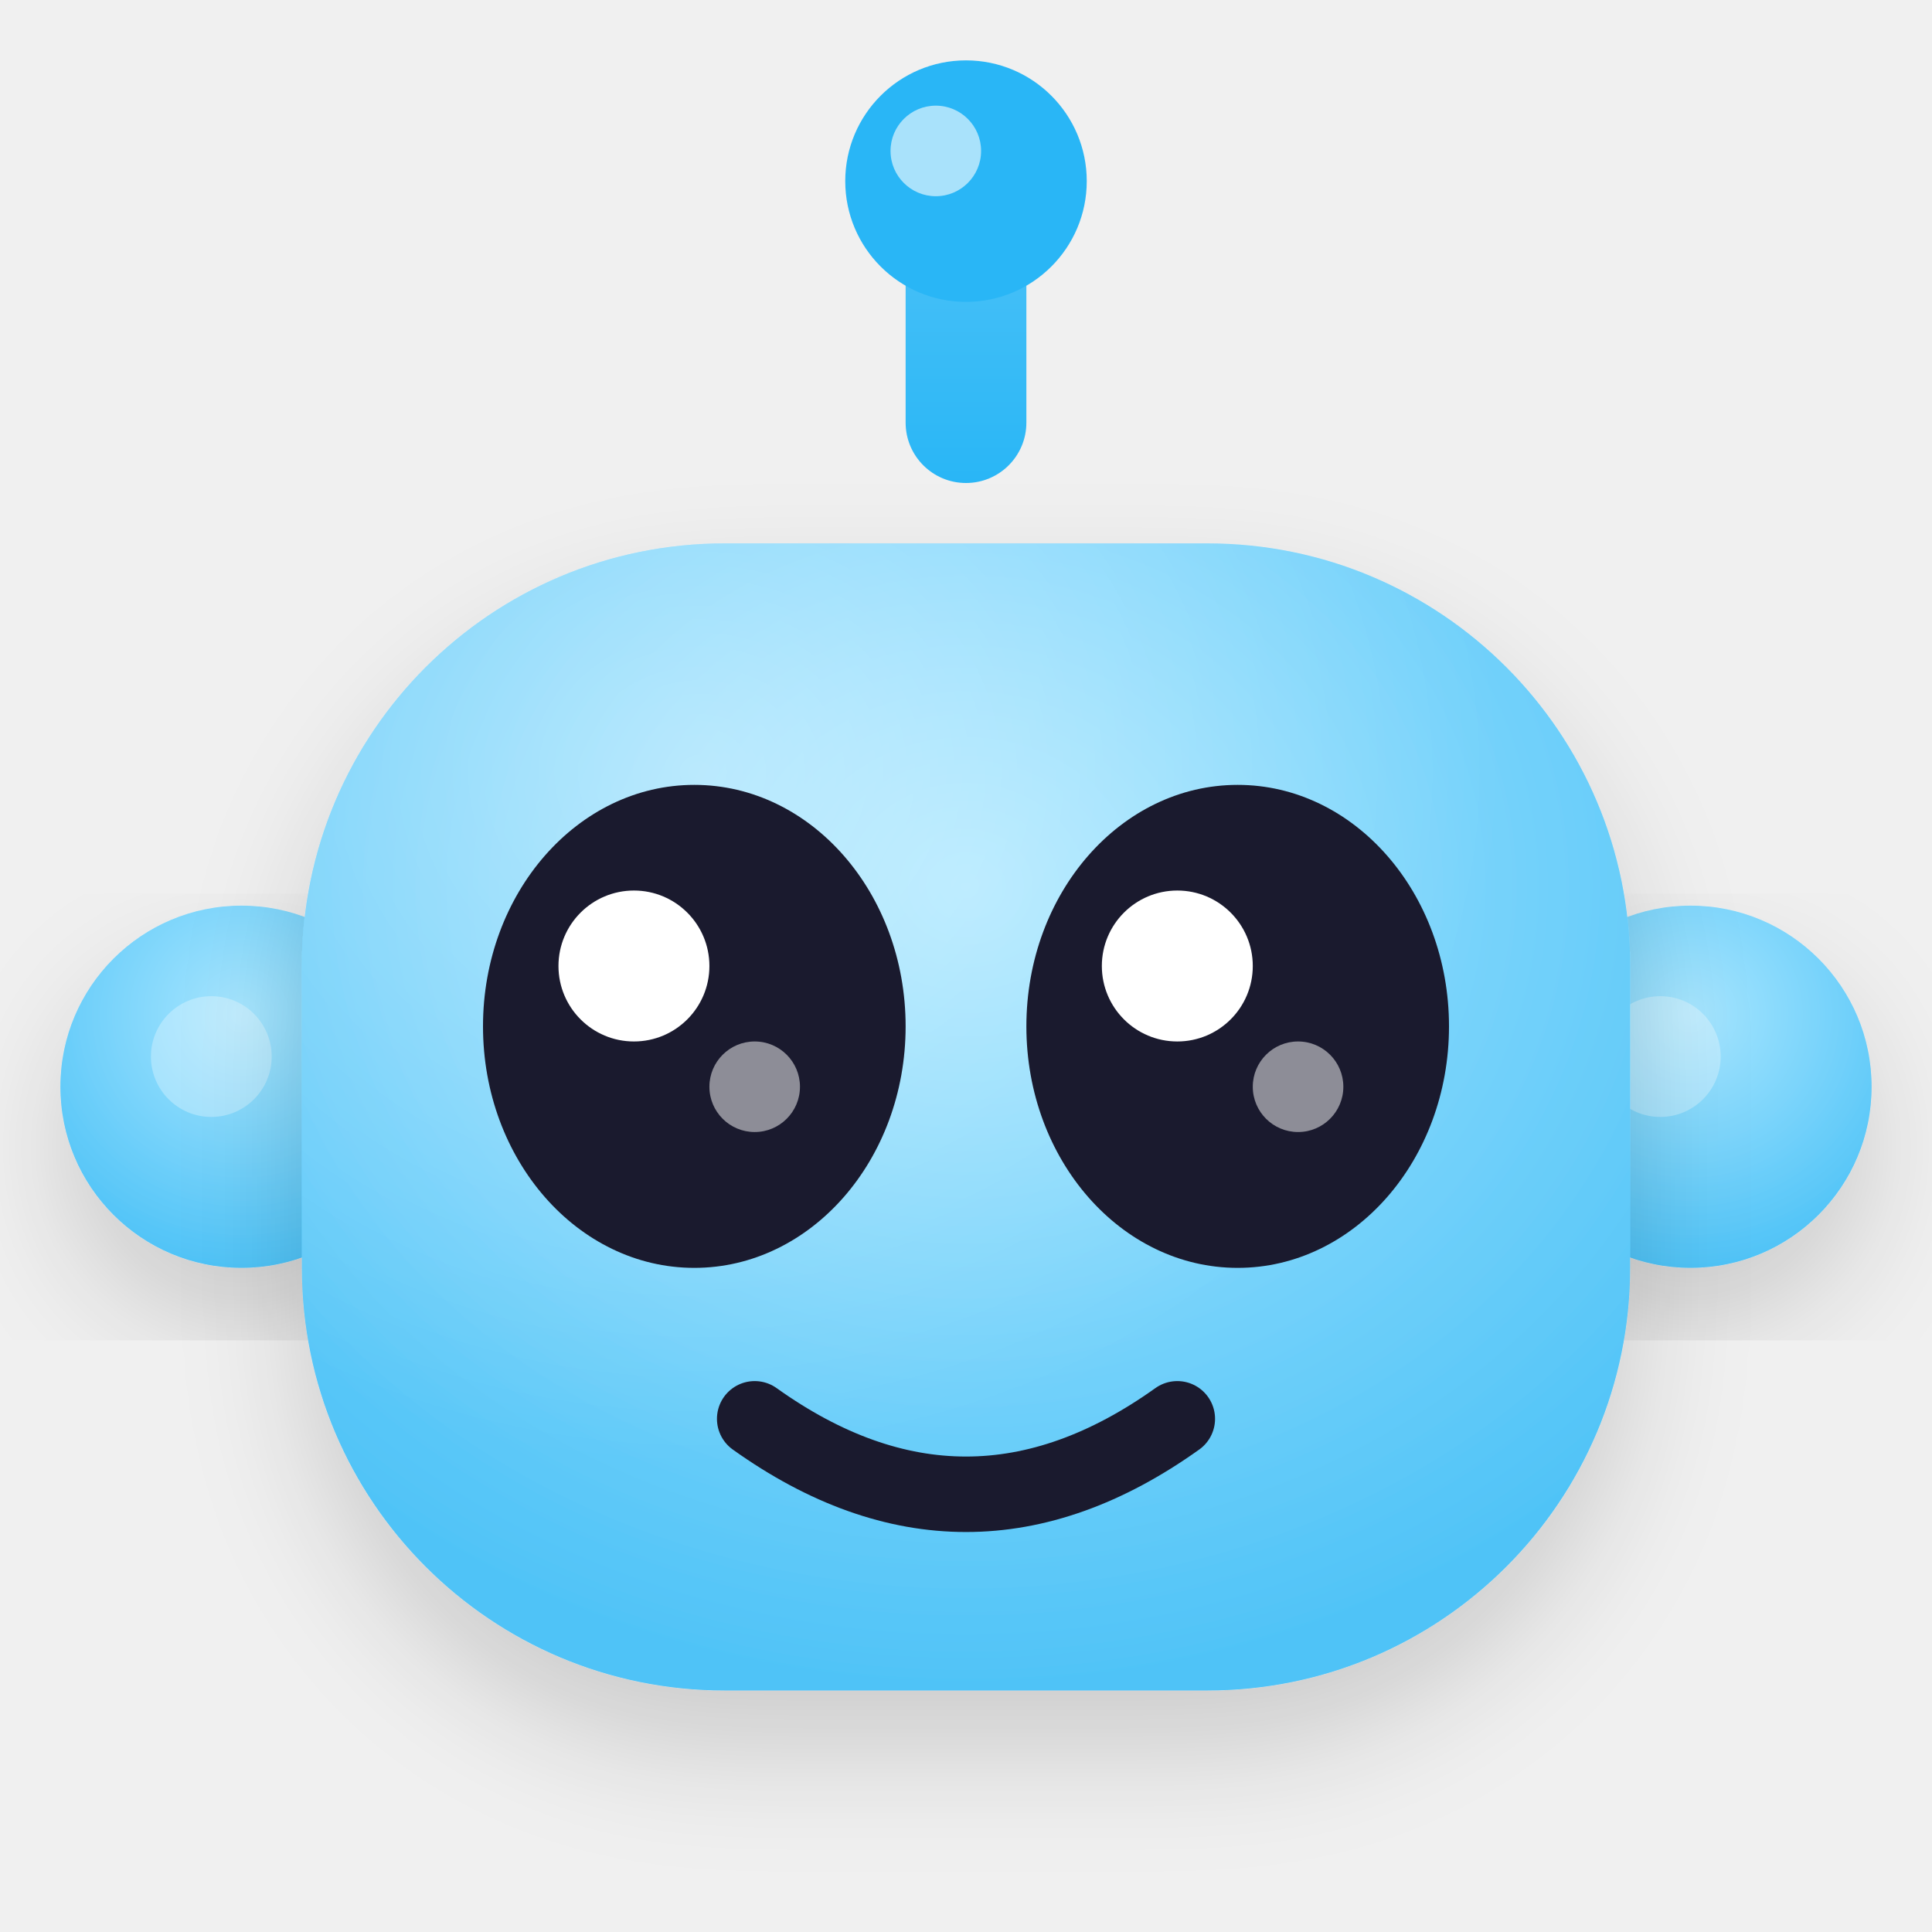
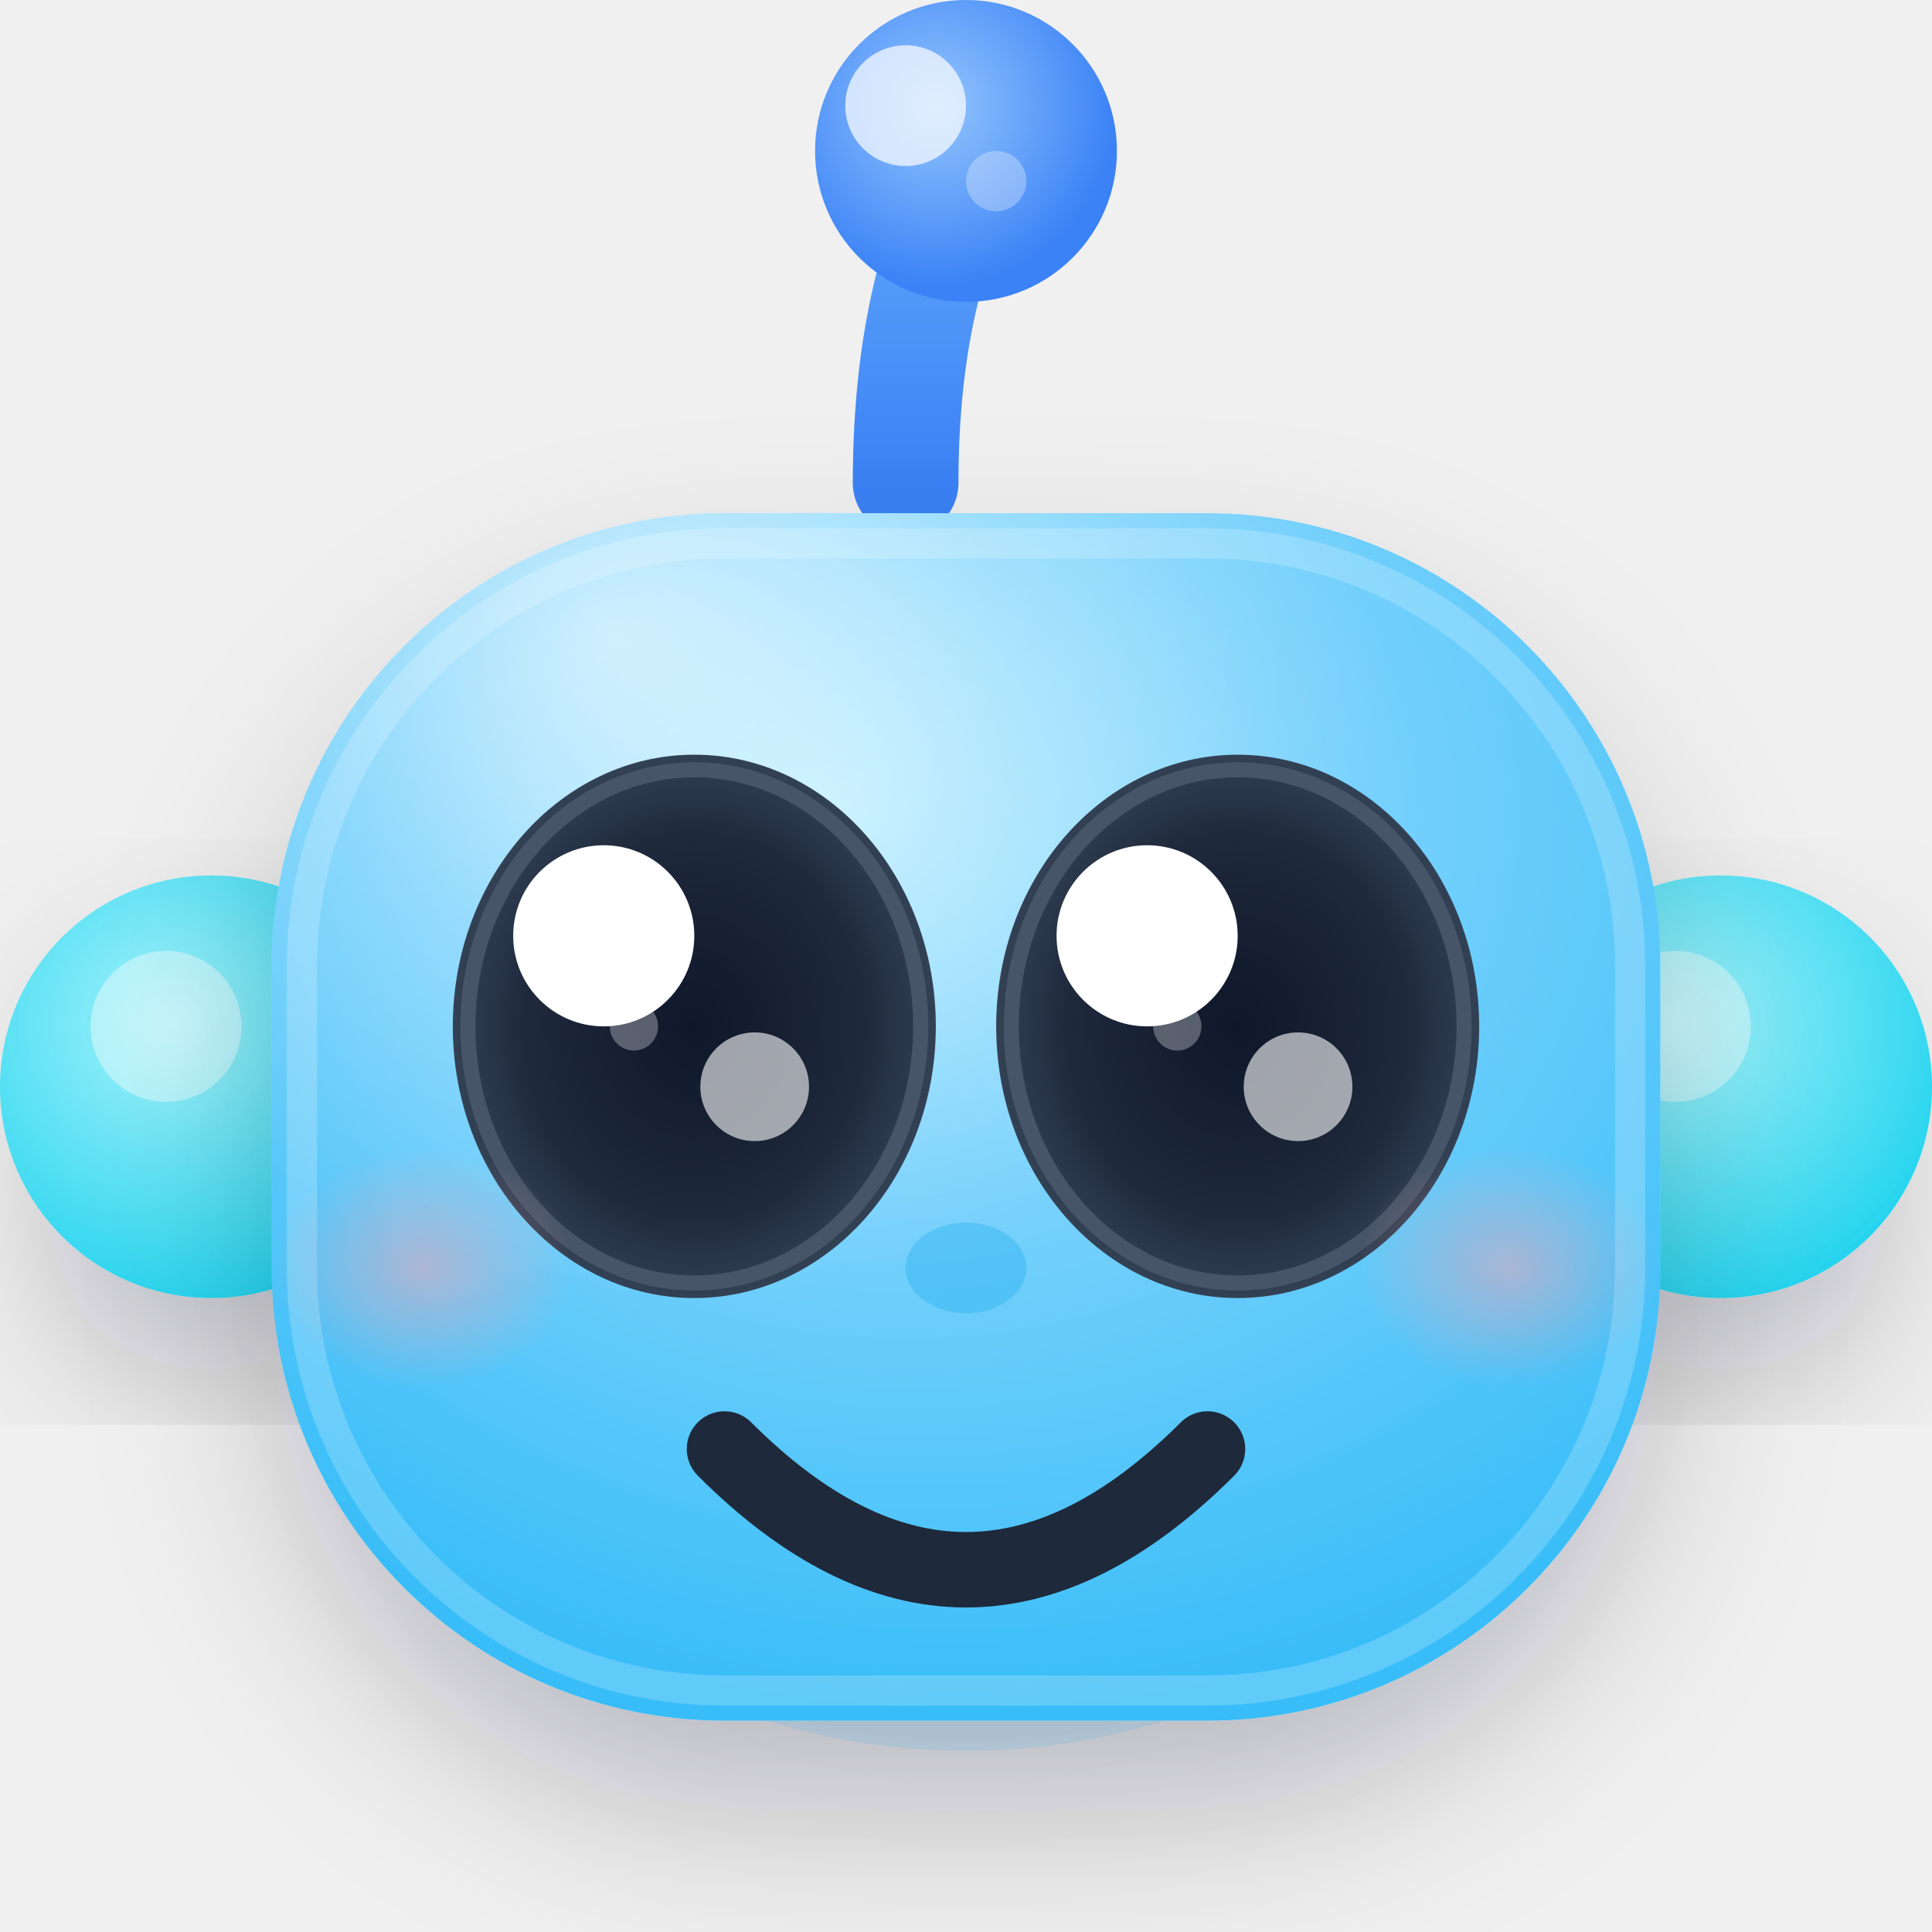
<svg xmlns="http://www.w3.org/2000/svg" width="64" height="64" viewBox="0 0 64 64" fill="none">
  <defs>
-     <radialGradient id="headGradient" cx="50%" cy="30%" r="70%" fx="50%" fy="30%">
-       <stop offset="0%" stop-color="#A8E6FF" />
-       <stop offset="100%" stop-color="#4FC3F7" />
+     <radialGradient id="headGradient" cx="50%" cy="25%" r="75%" fx="40%" fy="25%">
+       <stop offset="0%" stop-color="#B8ECFF" />
+       <stop offset="40%" stop-color="#7DD3FC" />
+       <stop offset="100%" stop-color="#38BDF8" />
    </radialGradient>
-     <radialGradient id="headHighlight" cx="30%" cy="20%" r="60%" fx="30%" fy="20%">
-       <stop offset="0%" stop-color="#FFFFFF" stop-opacity="0.4" />
+     <radialGradient id="headHighlight" cx="30%" cy="15%" r="50%" fx="25%" fy="10%">
+       <stop offset="0%" stop-color="#FFFFFF" stop-opacity="0.6" />
+       <stop offset="50%" stop-color="#FFFFFF" stop-opacity="0.2" />
      <stop offset="100%" stop-color="#FFFFFF" stop-opacity="0" />
    </radialGradient>
    <linearGradient id="antennaGradient" x1="0%" y1="0%" x2="0%" y2="100%">
-       <stop offset="0%" stop-color="#4FC3F7" />
-       <stop offset="100%" stop-color="#29B6F6" />
+       <stop offset="0%" stop-color="#60A5FA" />
+       <stop offset="100%" stop-color="#3B82F6" />
    </linearGradient>
-     <filter id="shadow" x="-20%" y="-20%" width="140%" height="140%">
-       <feDropShadow dx="0" dy="2" stdDeviation="2" flood-color="#000000" flood-opacity="0.15" />
+     <radialGradient id="antennaBallGlow" cx="40%" cy="35%" r="60%">
+       <stop offset="0%" stop-color="#93C5FD" />
+       <stop offset="100%" stop-color="#3B82F6" />
+     </radialGradient>
+     <radialGradient id="eyeGlow" cx="50%" cy="50%" r="50%">
+       <stop offset="0%" stop-color="#0F172A" />
+       <stop offset="70%" stop-color="#1E293B" />
+       <stop offset="100%" stop-color="#334155" />
+     </radialGradient>
+     <radialGradient id="blushGradient" cx="50%" cy="50%" r="50%">
+       <stop offset="0%" stop-color="#FDA4AF" stop-opacity="0.5" />
+       <stop offset="100%" stop-color="#FDA4AF" stop-opacity="0" />
+     </radialGradient>
+     <radialGradient id="earGradient" cx="40%" cy="35%" r="70%">
+       <stop offset="0%" stop-color="#A5F3FC" />
+       <stop offset="100%" stop-color="#22D3EE" />
+     </radialGradient>
+     <filter id="shadow" x="-30%" y="-30%" width="160%" height="160%">
+       <feDropShadow dx="0" dy="3" stdDeviation="3" flood-color="#0F172A" flood-opacity="0.2" />
+     </filter>
+     <filter id="innerGlow" x="-50%" y="-50%" width="200%" height="200%">
+       <feGaussianBlur in="SourceAlpha" stdDeviation="2" result="blur" />
+       <feOffset in="blur" dx="0" dy="1" result="offsetBlur" />
+       <feFlood flood-color="#FFFFFF" flood-opacity="0.3" />
+       <feComposite in2="offsetBlur" operator="in" />
+       <feMerge>
+         <feMergeNode />
+         <feMergeNode in="SourceGraphic" />
+       </feMerge>
    </filter>
  </defs>
-   <rect x="30" y="6" width="4" height="10" rx="2" fill="url(#antennaGradient)" />
-   <circle cx="32" cy="6" r="4" fill="#29B6F6" />
-   <circle cx="31" cy="5" r="1.5" fill="#FFFFFF" fill-opacity="0.6" />
-   <circle cx="8" cy="36" r="6" fill="url(#headGradient)" filter="url(#shadow)" />
-   <circle cx="7" cy="35" r="2" fill="#FFFFFF" fill-opacity="0.3" />
-   <circle cx="56" cy="36" r="6" fill="url(#headGradient)" filter="url(#shadow)" />
-   <circle cx="55" cy="35" r="2" fill="#FFFFFF" fill-opacity="0.3" />
-   <rect x="10" y="18" width="44" height="38" rx="14" fill="url(#headGradient)" filter="url(#shadow)" />
-   <rect x="10" y="18" width="44" height="38" rx="14" fill="url(#headHighlight)" />
-   <ellipse cx="23" cy="34" rx="7" ry="8" fill="#1A1A2E" />
-   <ellipse cx="41" cy="34" rx="7" ry="8" fill="#1A1A2E" />
-   <circle cx="21" cy="32" r="2.5" fill="#FFFFFF" />
-   <circle cx="25" cy="36" r="1.5" fill="#FFFFFF" fill-opacity="0.5" />
-   <circle cx="39" cy="32" r="2.5" fill="#FFFFFF" />
-   <circle cx="43" cy="36" r="1.5" fill="#FFFFFF" fill-opacity="0.5" />
-   <path d="M25 47 Q32 52 39 47" stroke="#1A1A2E" stroke-width="2.5" stroke-linecap="round" fill="none" />
+   <ellipse cx="32" cy="40" rx="20" ry="18" fill="#38BDF8" fill-opacity="0.15" filter="url(#shadow)" />
+   <path d="M30 16 Q30 10 32 6" stroke="url(#antennaGradient)" stroke-width="3.5" stroke-linecap="round" fill="none" />
+   <circle cx="32" cy="5" r="5" fill="url(#antennaBallGlow)" />
+   <circle cx="30" cy="3.5" r="2" fill="#FFFFFF" fill-opacity="0.7" />
+   <circle cx="33" cy="6" r="1" fill="#FFFFFF" fill-opacity="0.3" />
+   <circle cx="7" cy="36" r="7" fill="url(#earGradient)" filter="url(#shadow)" />
+   <circle cx="5.5" cy="34" r="2.5" fill="#FFFFFF" fill-opacity="0.4" />
+   <circle cx="57" cy="36" r="7" fill="url(#earGradient)" filter="url(#shadow)" />
+   <circle cx="55.5" cy="34" r="2.5" fill="#FFFFFF" fill-opacity="0.4" />
+   <rect x="9" y="17" width="46" height="40" rx="15" fill="url(#headGradient)" filter="url(#shadow)" />
+   <rect x="9" y="17" width="46" height="40" rx="15" fill="url(#headHighlight)" />
+   <rect x="10" y="18" width="44" height="38" rx="14" fill="none" stroke="#FFFFFF" stroke-width="1" stroke-opacity="0.2" />
+   <ellipse cx="23" cy="34" rx="8" ry="9" fill="url(#eyeGlow)" />
+   <ellipse cx="23" cy="34" rx="7.5" ry="8.5" fill="none" stroke="#475569" stroke-width="0.5" />
+   <ellipse cx="41" cy="34" rx="8" ry="9" fill="url(#eyeGlow)" />
+   <ellipse cx="41" cy="34" rx="7.5" ry="8.5" fill="none" stroke="#475569" stroke-width="0.5" />
+   <circle cx="20" cy="31" r="3" fill="#FFFFFF" />
+   <circle cx="25" cy="36" r="1.8" fill="#FFFFFF" fill-opacity="0.6" />
+   <circle cx="21" cy="34" r="0.8" fill="#FFFFFF" fill-opacity="0.3" />
+   <circle cx="38" cy="31" r="3" fill="#FFFFFF" />
+   <circle cx="43" cy="36" r="1.8" fill="#FFFFFF" fill-opacity="0.6" />
+   <circle cx="39" cy="34" r="0.8" fill="#FFFFFF" fill-opacity="0.3" />
+   <ellipse cx="14" cy="42" rx="5" ry="4" fill="url(#blushGradient)" />
+   <ellipse cx="50" cy="42" rx="5" ry="4" fill="url(#blushGradient)" />
+   <path d="M24 48 Q28 52 32 52 Q36 52 40 48" stroke="#1E293B" stroke-width="2.5" stroke-linecap="round" fill="none" />
+   <ellipse cx="32" cy="42" rx="2" ry="1.5" fill="#0EA5E9" fill-opacity="0.3" />
</svg>
